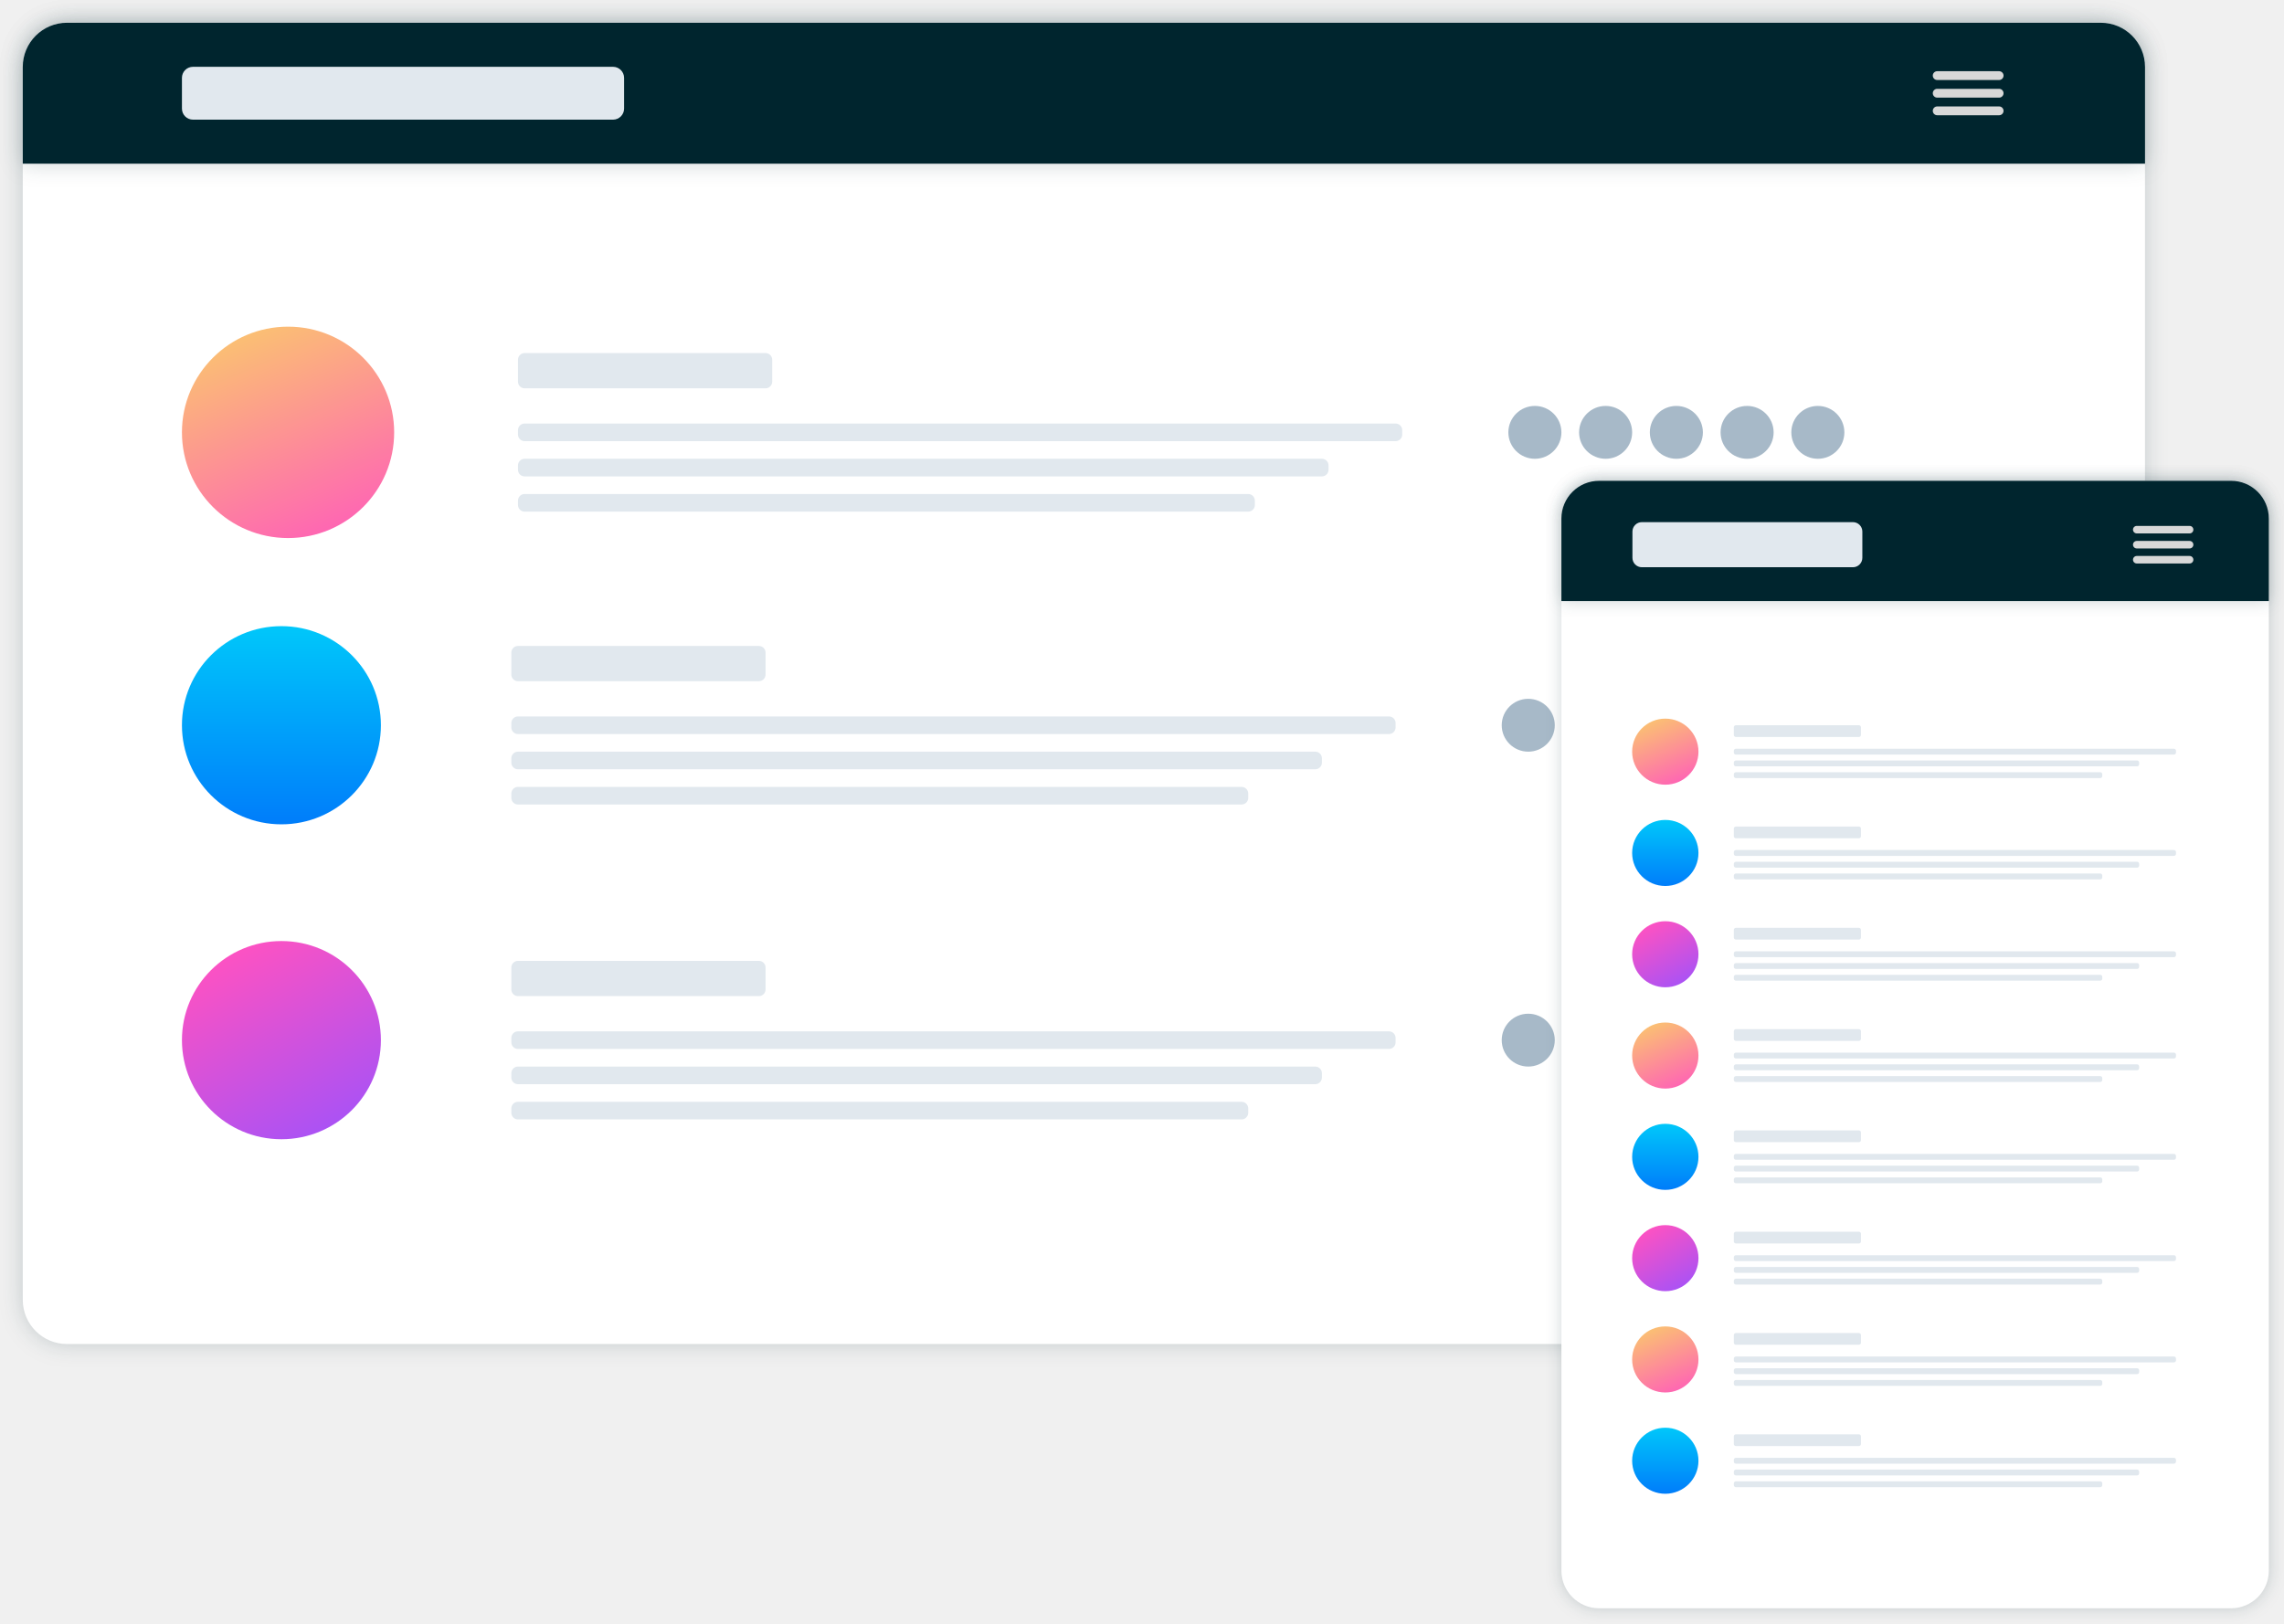
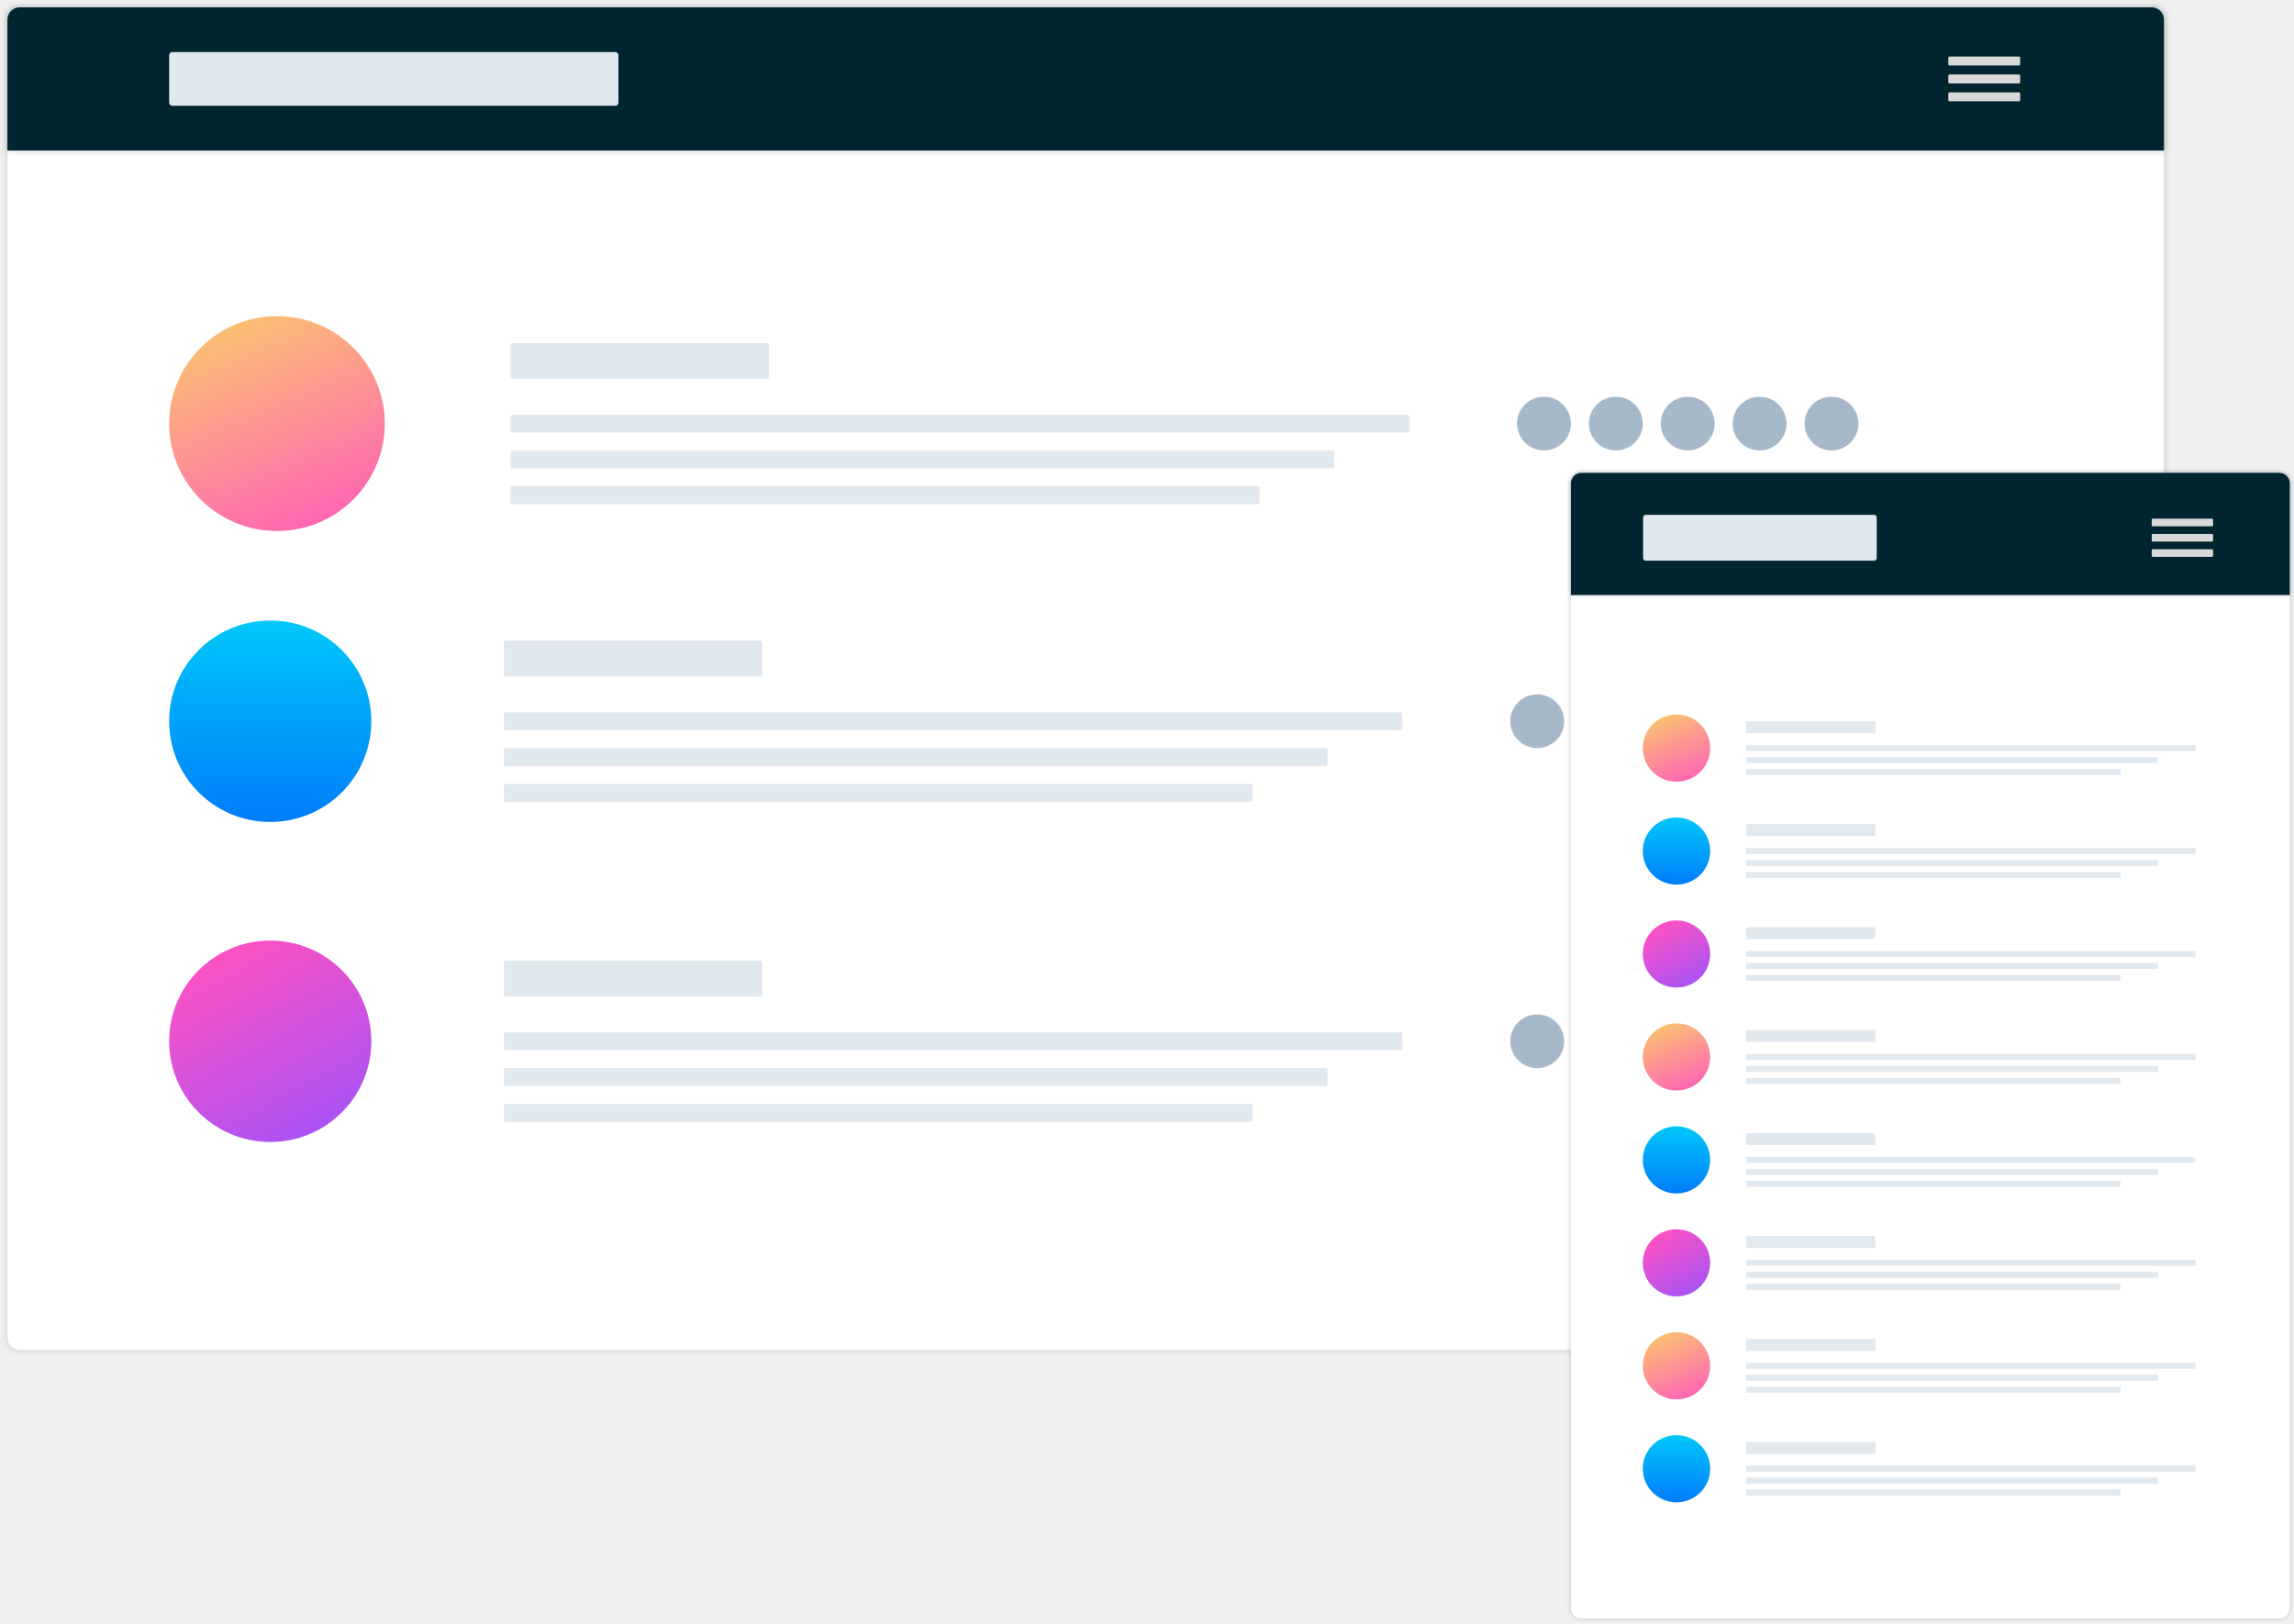
- <svg xmlns="http://www.w3.org/2000/svg" width="301" height="214" viewBox="0 0 301 214" fill="none" version="1.1" id="svg91">
-   <g id="g91">
-     <g filter="url(#filter0_d_3_4)" id="g1">
-       <rect x="3" y="3" width="279.685" height="174.167" rx="5.827" fill="white" id="rect1" />
-     </g>
-     <g filter="url(#filter1_d_3_4)" id="g2">
-       <path d="M3 8.827C3 5.609 5.609 3 8.827 3H276.858C280.076 3 282.685 5.609 282.685 8.827V21.578H3V8.827Z" fill="#00252E" id="path1" />
-     </g>
-     <rect x="23.977" y="8.806" width="58.268" height="6.967" rx="1.457" fill="#E1E8EE" id="rect2" />
-     <rect x="254.716" y="9.386" width="9.323" height="1.161" rx="0.581" fill="#D8D8D8" id="rect3" />
-     <rect x="254.716" y="11.708" width="9.323" height="1.161" rx="0.581" fill="#D8D8D8" id="rect4" />
-     <rect x="254.716" y="14.031" width="9.323" height="1.161" rx="0.581" fill="#D8D8D8" id="rect5" />
-     <ellipse cx="37.961" cy="56.992" rx="13.984" ry="13.933" fill="url(#paint0_linear_3_4)" id="ellipse5" />
-     <rect x="68.26" y="46.542" width="33.504" height="4.644" rx="0.874" fill="#E1E8EE" id="rect6" />
-     <rect x="68.26" y="55.831" width="116.535" height="2.322" rx="0.874" fill="#E1E8EE" id="rect7" />
-     <rect x="68.26" y="60.475" width="106.824" height="2.322" rx="0.874" fill="#E1E8EE" id="rect8" />
-     <rect x="68.26" y="65.119" width="97.113" height="2.322" rx="0.874" fill="#E1E8EE" id="rect9" />
-     <ellipse cx="202.276" cy="56.992" rx="3.496" ry="3.483" fill="#A7B9C8" id="ellipse9" />
-     <ellipse cx="220.921" cy="56.992" rx="3.496" ry="3.483" fill="#A7B9C8" id="ellipse10" />
-     <ellipse cx="211.599" cy="56.992" rx="3.496" ry="3.483" fill="#A7B9C8" id="ellipse11" />
-     <ellipse cx="230.244" cy="56.992" rx="3.496" ry="3.483" fill="#A7B9C8" id="ellipse12" />
-     <ellipse cx="239.567" cy="56.992" rx="3.496" ry="3.483" fill="#A7B9C8" id="ellipse13" />
-     <ellipse cx="37.087" cy="95.599" rx="13.11" ry="13.062" fill="url(#paint1_linear_3_4)" id="ellipse14" />
-     <rect x="67.386" y="85.149" width="33.504" height="4.644" rx="0.874" fill="#E1E8EE" id="rect14" />
-     <rect x="67.386" y="94.438" width="116.535" height="2.322" rx="0.874" fill="#E1E8EE" id="rect15" />
-     <rect x="67.386" y="99.082" width="106.824" height="2.322" rx="0.874" fill="#E1E8EE" id="rect16" />
-     <rect x="67.386" y="103.726" width="97.113" height="2.322" rx="0.874" fill="#E1E8EE" id="rect17" />
-     <ellipse cx="201.402" cy="95.599" rx="3.496" ry="3.483" fill="#A7B9C8" id="ellipse17" />
-     <ellipse cx="220.047" cy="95.599" rx="3.496" ry="3.483" fill="#A7B9C8" id="ellipse18" />
-     <ellipse cx="210.725" cy="95.599" rx="3.496" ry="3.483" fill="#A7B9C8" id="ellipse19" />
-     <ellipse cx="37.087" cy="137.108" rx="13.11" ry="13.062" fill="url(#paint2_linear_3_4)" id="ellipse20" />
-     <rect x="67.386" y="126.658" width="33.504" height="4.644" rx="0.874" fill="#E1E8EE" id="rect20" />
-     <rect x="67.386" y="135.947" width="116.535" height="2.322" rx="0.874" fill="#E1E8EE" id="rect21" />
-     <rect x="67.386" y="140.592" width="106.824" height="2.322" rx="0.874" fill="#E1E8EE" id="rect22" />
-     <rect x="67.386" y="145.236" width="97.113" height="2.322" rx="0.874" fill="#E1E8EE" id="rect23" />
-     <ellipse cx="201.402" cy="137.108" rx="3.496" ry="3.483" fill="#A7B9C8" id="ellipse23" />
-     <ellipse cx="220.047" cy="137.108" rx="3.496" ry="3.483" fill="#A7B9C8" id="ellipse24" />
-     <ellipse cx="210.725" cy="137.108" rx="3.496" ry="3.483" fill="#A7B9C8" id="ellipse25" />
-     <ellipse cx="229.37" cy="137.108" rx="3.496" ry="3.483" fill="#A7B9C8" id="ellipse26" />
-     <g filter="url(#filter2_d_3_4)" id="g26">
-       <path fill-rule="evenodd" clip-rule="evenodd" d="M205.771 68.35C205.771 65.604 207.998 63.378 210.744 63.378H294.028C296.774 63.378 299 65.604 299 68.35V207.028C299 209.774 296.774 212 294.028 212H210.744C207.998 212 205.771 209.774 205.771 207.028V68.35Z" fill="white" id="path26" />
-     </g>
-     <g filter="url(#filter3_d_3_4)" id="g27">
-       <path fill-rule="evenodd" clip-rule="evenodd" d="M205.771 68.35C205.771 65.604 207.998 63.378 210.744 63.378H294.028C296.774 63.378 299 65.604 299 68.35V79.231H205.771V68.35Z" fill="#00252E" id="path27" />
-     </g>
-     <rect x="215.133" y="68.827" width="30.299" height="5.945" rx="1.243" fill="#E1E8EE" id="rect27" />
-     <rect x="281.1" y="69.323" width="7.955" height="0.991" rx="0.495" fill="#D8D8D8" id="rect28" />
-     <rect x="281.1" y="71.304" width="7.955" height="0.991" rx="0.495" fill="#D8D8D8" id="rect29" />
-     <rect x="281.1" y="73.286" width="7.955" height="0.991" rx="0.495" fill="#D8D8D8" id="rect30" />
-     <ellipse cx="219.464" cy="99.082" rx="4.37" ry="4.354" fill="url(#paint3_linear_3_4)" id="ellipse30" />
-     <rect x="228.496" y="95.599" width="16.752" height="1.548" rx="0.268" fill="#E1E8EE" id="rect31" />
-     <rect x="228.496" y="98.695" width="58.268" height="0.774" rx="0.268" fill="#E1E8EE" id="rect32" />
-     <rect x="228.496" y="100.243" width="53.412" height="0.774" rx="0.268" fill="#E1E8EE" id="rect33" />
-     <rect x="228.496" y="101.791" width="48.556" height="0.774" rx="0.268" fill="#E1E8EE" id="rect34" />
-     <ellipse cx="219.464" cy="139.14" rx="4.37" ry="4.354" fill="url(#paint4_linear_3_4)" id="ellipse34" />
-     <rect x="228.496" y="135.657" width="16.752" height="1.548" rx="0.268" fill="#E1E8EE" id="rect35" />
-     <rect x="228.496" y="138.753" width="58.268" height="0.774" rx="0.268" fill="#E1E8EE" id="rect36" />
-     <rect x="228.496" y="140.301" width="53.412" height="0.774" rx="0.268" fill="#E1E8EE" id="rect37" />
-     <rect x="228.496" y="141.85" width="48.556" height="0.774" rx="0.268" fill="#E1E8EE" id="rect38" />
-     <rect x="228.496" y="108.951" width="16.752" height="1.548" rx="0.268" fill="#E1E8EE" id="rect39" />
-     <rect x="228.496" y="112.048" width="58.268" height="0.774" rx="0.268" fill="#E1E8EE" id="rect40" />
-     <rect x="228.496" y="113.596" width="53.412" height="0.774" rx="0.268" fill="#E1E8EE" id="rect41" />
-     <rect x="228.496" y="115.144" width="48.556" height="0.774" rx="0.268" fill="#E1E8EE" id="rect42" />
-     <ellipse cx="219.464" cy="112.435" rx="4.37" ry="4.354" fill="url(#paint5_linear_3_4)" id="ellipse42" />
-     <rect x="228.496" y="149.01" width="16.752" height="1.548" rx="0.268" fill="#E1E8EE" id="rect43" />
-     <rect x="228.496" y="152.106" width="58.268" height="0.774" rx="0.268" fill="#E1E8EE" id="rect44" />
-     <rect x="228.496" y="153.654" width="53.412" height="0.774" rx="0.268" fill="#E1E8EE" id="rect45" />
-     <rect x="228.496" y="155.202" width="48.556" height="0.774" rx="0.268" fill="#E1E8EE" id="rect46" />
-     <ellipse cx="219.464" cy="152.493" rx="4.37" ry="4.354" fill="url(#paint6_linear_3_4)" id="ellipse46" />
-     <rect x="228.496" y="122.304" width="16.752" height="1.548" rx="0.268" fill="#E1E8EE" id="rect47" />
-     <rect x="228.496" y="125.4" width="58.268" height="0.774" rx="0.268" fill="#E1E8EE" id="rect48" />
-     <rect x="228.496" y="126.949" width="53.412" height="0.774" rx="0.268" fill="#E1E8EE" id="rect49" />
-     <rect x="228.496" y="128.497" width="48.556" height="0.774" rx="0.268" fill="#E1E8EE" id="rect50" />
-     <ellipse cx="219.464" cy="125.787" rx="4.37" ry="4.354" fill="url(#paint7_linear_3_4)" id="ellipse50" />
-     <rect x="228.496" y="162.363" width="16.752" height="1.548" rx="0.268" fill="#E1E8EE" id="rect51" />
-     <rect x="228.496" y="165.459" width="58.268" height="0.774" rx="0.268" fill="#E1E8EE" id="rect52" />
-     <rect x="228.496" y="167.007" width="53.412" height="0.774" rx="0.268" fill="#E1E8EE" id="rect53" />
-     <rect x="228.496" y="168.555" width="48.556" height="0.774" rx="0.268" fill="#E1E8EE" id="rect54" />
-     <ellipse cx="219.464" cy="165.846" rx="4.37" ry="4.354" fill="url(#paint8_linear_3_4)" id="ellipse54" />
-     <ellipse cx="219.464" cy="179.199" rx="4.37" ry="4.354" fill="url(#paint9_linear_3_4)" id="ellipse55" />
-     <rect x="228.496" y="175.715" width="16.752" height="1.548" rx="0.268" fill="#E1E8EE" id="rect55" />
-     <rect x="228.496" y="178.812" width="58.268" height="0.774" rx="0.268" fill="#E1E8EE" id="rect56" />
-     <rect x="228.496" y="180.36" width="53.412" height="0.774" rx="0.268" fill="#E1E8EE" id="rect57" />
-     <rect x="228.496" y="181.908" width="48.556" height="0.774" rx="0.268" fill="#E1E8EE" id="rect58" />
-     <rect x="228.496" y="189.068" width="16.752" height="1.548" rx="0.268" fill="#E1E8EE" id="rect59" />
-     <rect x="228.496" y="192.164" width="58.268" height="0.774" rx="0.268" fill="#E1E8EE" id="rect60" />
-     <rect x="228.496" y="193.712" width="53.412" height="0.774" rx="0.268" fill="#E1E8EE" id="rect61" />
-     <rect x="228.496" y="195.261" width="48.556" height="0.774" rx="0.268" fill="#E1E8EE" id="rect62" />
-     <ellipse cx="219.464" cy="192.551" rx="4.37" ry="4.354" fill="url(#paint10_linear_3_4)" id="ellipse62" />
+ <svg xmlns="http://www.w3.org/2000/svg" width="1082" height="766" viewBox="0 0 1082 766" fill="none">
+   <g filter="url(#filter0_d_3_4)">
+     <rect x="3.492" y="3.449" width="1017.17" height="633.419" rx="5.827" fill="white" />
  </g>
-   <defs id="defs91">
-     <filter id="filter0_d_3_4" x="0" y="0" width="285.685" height="180.167" filterUnits="userSpaceOnUse" color-interpolation-filters="sRGB">
-       <feFlood flood-opacity="0" result="BackgroundImageFix" id="feFlood62" />
-       <feColorMatrix in="SourceAlpha" type="matrix" values="0 0 0 0 0 0 0 0 0 0 0 0 0 0 0 0 0 0 127 0" result="hardAlpha" id="feColorMatrix62" />
-       <feOffset id="feOffset62" />
-       <feGaussianBlur stdDeviation="1.5" id="feGaussianBlur62" />
-       <feColorMatrix type="matrix" values="0 0 0 0 0 0 0 0 0 0.145 0 0 0 0 0.18 0 0 0 0.182 0" id="feColorMatrix63" />
-       <feBlend mode="normal" in2="BackgroundImageFix" result="effect1_dropShadow_3_4" id="feBlend63" />
-       <feBlend mode="normal" in="SourceGraphic" in2="effect1_dropShadow_3_4" result="shape" id="feBlend64" />
+   <g filter="url(#filter1_d_3_4)">
+     <path d="M3.492 9.276C3.492 6.058 6.1 3.449 9.318 3.449H1014.84C1018.06 3.449 1020.67 6.058 1020.67 9.276V71.013H3.492V9.276Z" fill="#00252E" />
+   </g>
+   <rect x="79.78" y="24.563" width="211.911" height="25.337" rx="1.457" fill="#E1E8EE" />
+   <rect x="918.947" y="26.674" width="33.906" height="4.223" rx="0.583" fill="#D8D8D8" />
+   <rect x="918.947" y="35.12" width="33.906" height="4.223" rx="0.583" fill="#D8D8D8" />
+   <rect x="918.947" y="43.565" width="33.906" height="4.223" rx="0.583" fill="#D8D8D8" />
+   <ellipse cx="130.639" cy="199.809" rx="50.859" ry="50.673" fill="url(#paint0_linear_3_4)" />
+   <rect x="240.833" y="161.803" width="121.849" height="16.891" rx="0.874" fill="#E1E8EE" />
+   <rect x="240.833" y="195.586" width="423.822" height="8.446" rx="0.874" fill="#E1E8EE" />
+   <rect x="240.833" y="212.477" width="388.504" height="8.446" rx="0.874" fill="#E1E8EE" />
+   <rect x="240.833" y="229.368" width="353.185" height="8.446" rx="0.874" fill="#E1E8EE" />
+   <ellipse cx="728.229" cy="199.809" rx="12.715" ry="12.668" fill="#A7B9C8" />
+   <ellipse cx="796.04" cy="199.809" rx="12.715" ry="12.668" fill="#A7B9C8" />
+   <ellipse cx="762.134" cy="199.809" rx="12.715" ry="12.668" fill="#A7B9C8" />
+   <ellipse cx="829.945" cy="199.809" rx="12.715" ry="12.668" fill="#A7B9C8" />
+   <ellipse cx="863.853" cy="199.809" rx="12.715" ry="12.668" fill="#A7B9C8" />
+   <ellipse cx="127.46" cy="340.216" rx="47.68" ry="47.506" fill="url(#paint1_linear_3_4)" />
+   <rect x="237.655" y="302.211" width="121.849" height="16.891" rx="0.874" fill="#E1E8EE" />
+   <rect x="237.655" y="335.994" width="423.822" height="8.446" rx="0.874" fill="#E1E8EE" />
+   <rect x="237.655" y="352.885" width="388.504" height="8.446" rx="0.874" fill="#E1E8EE" />
+   <rect x="237.655" y="369.776" width="353.185" height="8.446" rx="0.874" fill="#E1E8EE" />
+   <ellipse cx="725.05" cy="340.216" rx="12.715" ry="12.668" fill="#A7B9C8" />
+   <ellipse cx="792.861" cy="340.216" rx="12.715" ry="12.668" fill="#A7B9C8" />
+   <ellipse cx="758.955" cy="340.216" rx="12.715" ry="12.668" fill="#A7B9C8" />
+   <ellipse cx="127.46" cy="491.181" rx="47.68" ry="47.506" fill="url(#paint2_linear_3_4)" />
+   <rect x="237.655" y="453.176" width="121.849" height="16.891" rx="0.874" fill="#E1E8EE" />
+   <rect x="237.655" y="486.958" width="423.822" height="8.446" rx="0.874" fill="#E1E8EE" />
+   <rect x="237.655" y="503.85" width="388.504" height="8.446" rx="0.874" fill="#E1E8EE" />
+   <rect x="237.655" y="520.741" width="353.185" height="8.446" rx="0.874" fill="#E1E8EE" />
+   <ellipse cx="725.05" cy="491.181" rx="12.715" ry="12.668" fill="#A7B9C8" />
+   <ellipse cx="792.861" cy="491.181" rx="12.715" ry="12.668" fill="#A7B9C8" />
+   <ellipse cx="758.955" cy="491.181" rx="12.715" ry="12.668" fill="#A7B9C8" />
+   <ellipse cx="826.766" cy="491.181" rx="12.715" ry="12.668" fill="#A7B9C8" />
+   <g filter="url(#filter2_d_3_4)">
+     <path fill-rule="evenodd" clip-rule="evenodd" d="M740.942 228.006C740.942 225.26 743.169 223.034 745.915 223.034H1075.03C1077.77 223.034 1080 225.26 1080 228.006V758.579C1080 761.325 1077.77 763.551 1075.03 763.551H745.915C743.168 763.551 740.942 761.325 740.942 758.579V228.006Z" fill="white" />
+   </g>
+   <g filter="url(#filter3_d_3_4)">
+     <path fill-rule="evenodd" clip-rule="evenodd" d="M740.942 228.006C740.942 225.26 743.169 223.034 745.915 223.034H1075.03C1077.77 223.034 1080 225.26 1080 228.006V280.689H740.942V228.006Z" fill="#00252E" />
+   </g>
+   <rect x="774.99" y="242.853" width="110.194" height="21.621" rx="1.243" fill="#E1E8EE" />
+   <rect x="1014.9" y="244.655" width="28.933" height="3.603" rx="0.497" fill="#D8D8D8" />
+   <rect x="1014.9" y="251.861" width="28.933" height="3.603" rx="0.497" fill="#D8D8D8" />
+   <rect x="1014.9" y="259.068" width="28.933" height="3.603" rx="0.497" fill="#D8D8D8" />
+   <ellipse cx="790.741" cy="352.885" rx="15.893" ry="15.835" fill="url(#paint3_linear_3_4)" />
+   <rect x="823.586" y="340.216" width="60.925" height="5.63" rx="0.268" fill="#E1E8EE" />
+   <rect x="823.586" y="351.477" width="211.911" height="2.815" rx="0.268" fill="#E1E8EE" />
+   <rect x="823.586" y="357.108" width="194.252" height="2.815" rx="0.268" fill="#E1E8EE" />
+   <rect x="823.586" y="362.738" width="176.593" height="2.815" rx="0.268" fill="#E1E8EE" />
+   <ellipse cx="790.741" cy="498.571" rx="15.893" ry="15.835" fill="url(#paint4_linear_3_4)" />
+   <rect x="823.586" y="485.903" width="60.925" height="5.63" rx="0.268" fill="#E1E8EE" />
+   <rect x="823.586" y="497.163" width="211.911" height="2.815" rx="0.268" fill="#E1E8EE" />
+   <rect x="823.586" y="502.794" width="194.252" height="2.815" rx="0.268" fill="#E1E8EE" />
+   <rect x="823.586" y="508.424" width="176.593" height="2.815" rx="0.268" fill="#E1E8EE" />
+   <rect x="823.586" y="388.778" width="60.925" height="5.63" rx="0.268" fill="#E1E8EE" />
+   <rect x="823.586" y="400.039" width="211.911" height="2.815" rx="0.268" fill="#E1E8EE" />
+   <rect x="823.586" y="405.67" width="194.252" height="2.815" rx="0.268" fill="#E1E8EE" />
+   <rect x="823.586" y="411.3" width="176.593" height="2.815" rx="0.268" fill="#E1E8EE" />
+   <ellipse cx="790.741" cy="401.447" rx="15.893" ry="15.835" fill="url(#paint5_linear_3_4)" />
+   <rect x="823.586" y="534.465" width="60.925" height="5.63" rx="0.268" fill="#E1E8EE" />
+   <rect x="823.586" y="545.726" width="211.911" height="2.815" rx="0.268" fill="#E1E8EE" />
+   <rect x="823.586" y="551.356" width="194.252" height="2.815" rx="0.268" fill="#E1E8EE" />
+   <rect x="823.586" y="556.986" width="176.593" height="2.815" rx="0.268" fill="#E1E8EE" />
+   <ellipse cx="790.741" cy="547.133" rx="15.893" ry="15.835" fill="url(#paint6_linear_3_4)" />
+   <rect x="823.586" y="437.341" width="60.925" height="5.63" rx="0.268" fill="#E1E8EE" />
+   <rect x="823.586" y="448.601" width="211.911" height="2.815" rx="0.268" fill="#E1E8EE" />
+   <rect x="823.586" y="454.232" width="194.252" height="2.815" rx="0.268" fill="#E1E8EE" />
+   <rect x="823.586" y="459.862" width="176.593" height="2.815" rx="0.268" fill="#E1E8EE" />
+   <ellipse cx="790.741" cy="450.009" rx="15.893" ry="15.835" fill="url(#paint7_linear_3_4)" />
+   <rect x="823.586" y="583.027" width="60.925" height="5.63" rx="0.268" fill="#E1E8EE" />
+   <rect x="823.586" y="594.288" width="211.911" height="2.815" rx="0.268" fill="#E1E8EE" />
+   <rect x="823.586" y="599.918" width="194.252" height="2.815" rx="0.268" fill="#E1E8EE" />
+   <rect x="823.586" y="605.548" width="176.593" height="2.815" rx="0.268" fill="#E1E8EE" />
+   <ellipse cx="790.741" cy="595.695" rx="15.893" ry="15.835" fill="url(#paint8_linear_3_4)" />
+   <ellipse cx="790.741" cy="644.257" rx="15.893" ry="15.835" fill="url(#paint9_linear_3_4)" />
+   <rect x="823.586" y="631.589" width="60.925" height="5.63" rx="0.268" fill="#E1E8EE" />
+   <rect x="823.586" y="642.85" width="211.911" height="2.815" rx="0.268" fill="#E1E8EE" />
+   <rect x="823.586" y="648.48" width="194.252" height="2.815" rx="0.268" fill="#E1E8EE" />
+   <rect x="823.586" y="654.111" width="176.593" height="2.815" rx="0.268" fill="#E1E8EE" />
+   <rect x="823.586" y="680.151" width="60.925" height="5.63" rx="0.268" fill="#E1E8EE" />
+   <rect x="823.586" y="691.412" width="211.911" height="2.815" rx="0.268" fill="#E1E8EE" />
+   <rect x="823.586" y="697.042" width="194.252" height="2.815" rx="0.268" fill="#E1E8EE" />
+   <rect x="823.586" y="702.673" width="176.593" height="2.815" rx="0.268" fill="#E1E8EE" />
+   <ellipse cx="790.741" cy="692.819" rx="15.893" ry="15.835" fill="url(#paint10_linear_3_4)" />
+   <defs>
+     <filter id="filter0_d_3_4" x="0.492" y="0.449" width="1023.17" height="639.419" filterUnits="userSpaceOnUse" color-interpolation-filters="sRGB">
+       <feFlood flood-opacity="0" result="BackgroundImageFix" />
+       <feColorMatrix in="SourceAlpha" type="matrix" values="0 0 0 0 0 0 0 0 0 0 0 0 0 0 0 0 0 0 127 0" result="hardAlpha" />
+       <feOffset />
+       <feGaussianBlur stdDeviation="1.5" />
+       <feColorMatrix type="matrix" values="0 0 0 0 0 0 0 0 0 0.145 0 0 0 0 0.18 0 0 0 0.182 0" />
+       <feBlend mode="normal" in2="BackgroundImageFix" result="effect1_dropShadow_3_4" />
+       <feBlend mode="normal" in="SourceGraphic" in2="effect1_dropShadow_3_4" result="shape" />
    </filter>
-     <filter id="filter1_d_3_4" x="0" y="0" width="285.685" height="24.578" filterUnits="userSpaceOnUse" color-interpolation-filters="sRGB">
-       <feFlood flood-opacity="0" result="BackgroundImageFix" id="feFlood64" />
-       <feColorMatrix in="SourceAlpha" type="matrix" values="0 0 0 0 0 0 0 0 0 0 0 0 0 0 0 0 0 0 127 0" result="hardAlpha" id="feColorMatrix64" />
-       <feOffset id="feOffset64" />
-       <feGaussianBlur stdDeviation="1.5" id="feGaussianBlur64" />
-       <feColorMatrix type="matrix" values="0 0 0 0 0 0 0 0 0 0.145 0 0 0 0 0.18 0 0 0 0.182 0" id="feColorMatrix65" />
-       <feBlend mode="normal" in2="BackgroundImageFix" result="effect1_dropShadow_3_4" id="feBlend65" />
-       <feBlend mode="normal" in="SourceGraphic" in2="effect1_dropShadow_3_4" result="shape" id="feBlend66" />
+     <filter id="filter1_d_3_4" x="0.492" y="0.449" width="1023.17" height="73.565" filterUnits="userSpaceOnUse" color-interpolation-filters="sRGB">
+       <feFlood flood-opacity="0" result="BackgroundImageFix" />
+       <feColorMatrix in="SourceAlpha" type="matrix" values="0 0 0 0 0 0 0 0 0 0 0 0 0 0 0 0 0 0 127 0" result="hardAlpha" />
+       <feOffset />
+       <feGaussianBlur stdDeviation="1.5" />
+       <feColorMatrix type="matrix" values="0 0 0 0 0 0 0 0 0 0.145 0 0 0 0 0.18 0 0 0 0.182 0" />
+       <feBlend mode="normal" in2="BackgroundImageFix" result="effect1_dropShadow_3_4" />
+       <feBlend mode="normal" in="SourceGraphic" in2="effect1_dropShadow_3_4" result="shape" />
    </filter>
-     <filter id="filter2_d_3_4" x="203.771" y="61.378" width="97.228" height="152.622" filterUnits="userSpaceOnUse" color-interpolation-filters="sRGB">
-       <feFlood flood-opacity="0" result="BackgroundImageFix" id="feFlood66" />
-       <feColorMatrix in="SourceAlpha" type="matrix" values="0 0 0 0 0 0 0 0 0 0 0 0 0 0 0 0 0 0 127 0" result="hardAlpha" id="feColorMatrix66" />
-       <feOffset id="feOffset66" />
-       <feGaussianBlur stdDeviation="1" id="feGaussianBlur66" />
-       <feColorMatrix type="matrix" values="0 0 0 0 0 0 0 0 0 0.145 0 0 0 0 0.18 0 0 0 0.182 0" id="feColorMatrix67" />
-       <feBlend mode="normal" in2="BackgroundImageFix" result="effect1_dropShadow_3_4" id="feBlend67" />
-       <feBlend mode="normal" in="SourceGraphic" in2="effect1_dropShadow_3_4" result="shape" id="feBlend68" />
+     <filter id="filter2_d_3_4" x="738.942" y="221.034" width="343.058" height="544.517" filterUnits="userSpaceOnUse" color-interpolation-filters="sRGB">
+       <feFlood flood-opacity="0" result="BackgroundImageFix" />
+       <feColorMatrix in="SourceAlpha" type="matrix" values="0 0 0 0 0 0 0 0 0 0 0 0 0 0 0 0 0 0 127 0" result="hardAlpha" />
+       <feOffset />
+       <feGaussianBlur stdDeviation="1" />
+       <feColorMatrix type="matrix" values="0 0 0 0 0 0 0 0 0 0.145 0 0 0 0 0.18 0 0 0 0.182 0" />
+       <feBlend mode="normal" in2="BackgroundImageFix" result="effect1_dropShadow_3_4" />
+       <feBlend mode="normal" in="SourceGraphic" in2="effect1_dropShadow_3_4" result="shape" />
    </filter>
-     <filter id="filter3_d_3_4" x="203.771" y="61.378" width="97.228" height="19.853" filterUnits="userSpaceOnUse" color-interpolation-filters="sRGB">
-       <feFlood flood-opacity="0" result="BackgroundImageFix" id="feFlood68" />
-       <feColorMatrix in="SourceAlpha" type="matrix" values="0 0 0 0 0 0 0 0 0 0 0 0 0 0 0 0 0 0 127 0" result="hardAlpha" id="feColorMatrix68" />
-       <feOffset id="feOffset68" />
-       <feGaussianBlur stdDeviation="1" id="feGaussianBlur68" />
-       <feColorMatrix type="matrix" values="0 0 0 0 0 0 0 0 0 0.145 0 0 0 0 0.18 0 0 0 0.182 0" id="feColorMatrix69" />
-       <feBlend mode="normal" in2="BackgroundImageFix" result="effect1_dropShadow_3_4" id="feBlend69" />
-       <feBlend mode="normal" in="SourceGraphic" in2="effect1_dropShadow_3_4" result="shape" id="feBlend70" />
+     <filter id="filter3_d_3_4" x="738.942" y="221.034" width="343.058" height="61.655" filterUnits="userSpaceOnUse" color-interpolation-filters="sRGB">
+       <feFlood flood-opacity="0" result="BackgroundImageFix" />
+       <feColorMatrix in="SourceAlpha" type="matrix" values="0 0 0 0 0 0 0 0 0 0 0 0 0 0 0 0 0 0 127 0" result="hardAlpha" />
+       <feOffset />
+       <feGaussianBlur stdDeviation="1" />
+       <feColorMatrix type="matrix" values="0 0 0 0 0 0 0 0 0 0.145 0 0 0 0 0.18 0 0 0 0.182 0" />
+       <feBlend mode="normal" in2="BackgroundImageFix" result="effect1_dropShadow_3_4" />
+       <feBlend mode="normal" in="SourceGraphic" in2="effect1_dropShadow_3_4" result="shape" />
    </filter>
-     <linearGradient id="paint0_linear_3_4" x1="8.294" y1="45.352" x2="25.301" y2="84.903" gradientUnits="userSpaceOnUse">
-       <stop stop-color="#FAD961" id="stop70" />
-       <stop offset="1" stop-color="#FF52C1" id="stop71" />
+     <linearGradient id="paint0_linear_3_4" x1="22.745" y1="157.477" x2="84.598" y2="301.318" gradientUnits="userSpaceOnUse">
+       <stop stop-color="#FAD961" />
+       <stop offset="1" stop-color="#FF52C1" />
    </linearGradient>
-     <linearGradient id="paint1_linear_3_4" x1="23.977" y1="82.536" x2="23.977" y2="108.661" gradientUnits="userSpaceOnUse">
-       <stop stop-color="#00C7FA" id="stop72" />
-       <stop offset="1" stop-color="#007DFA" id="stop73" />
+     <linearGradient id="paint1_linear_3_4" x1="79.78" y1="292.71" x2="79.78" y2="387.723" gradientUnits="userSpaceOnUse">
+       <stop stop-color="#00C7FA" />
+       <stop offset="1" stop-color="#007DFA" />
    </linearGradient>
-     <linearGradient id="paint2_linear_3_4" x1="16.989" y1="132.044" x2="32.953" y2="161.155" gradientUnits="userSpaceOnUse">
-       <stop stop-color="#FF52C1" id="stop74" />
-       <stop offset="1" stop-color="#9952FF" id="stop75" />
+     <linearGradient id="paint2_linear_3_4" x1="54.368" y1="472.762" x2="112.428" y2="578.636" gradientUnits="userSpaceOnUse">
+       <stop stop-color="#FF52C1" />
+       <stop offset="1" stop-color="#9952FF" />
    </linearGradient>
-     <linearGradient id="paint3_linear_3_4" x1="210.193" y1="95.445" x2="215.508" y2="107.804" gradientUnits="userSpaceOnUse">
-       <stop stop-color="#FAD961" id="stop76" />
-       <stop offset="1" stop-color="#FF52C1" id="stop77" />
+     <linearGradient id="paint3_linear_3_4" x1="757.024" y1="339.656" x2="776.353" y2="384.606" gradientUnits="userSpaceOnUse">
+       <stop stop-color="#FAD961" />
+       <stop offset="1" stop-color="#FF52C1" />
    </linearGradient>
-     <linearGradient id="paint4_linear_3_4" x1="210.193" y1="135.503" x2="215.508" y2="147.863" gradientUnits="userSpaceOnUse">
-       <stop stop-color="#FAD961" id="stop78" />
-       <stop offset="1" stop-color="#FF52C1" id="stop79" />
+     <linearGradient id="paint4_linear_3_4" x1="757.024" y1="485.342" x2="776.353" y2="530.293" gradientUnits="userSpaceOnUse">
+       <stop stop-color="#FAD961" />
+       <stop offset="1" stop-color="#FF52C1" />
    </linearGradient>
-     <linearGradient id="paint5_linear_3_4" x1="215.094" y1="108.081" x2="215.094" y2="116.789" gradientUnits="userSpaceOnUse">
-       <stop stop-color="#00C7FA" id="stop80" />
-       <stop offset="1" stop-color="#007DFA" id="stop81" />
+     <linearGradient id="paint5_linear_3_4" x1="774.848" y1="385.611" x2="774.848" y2="417.282" gradientUnits="userSpaceOnUse">
+       <stop stop-color="#00C7FA" />
+       <stop offset="1" stop-color="#007DFA" />
    </linearGradient>
-     <linearGradient id="paint6_linear_3_4" x1="215.094" y1="148.139" x2="215.094" y2="156.847" gradientUnits="userSpaceOnUse">
-       <stop stop-color="#00C7FA" id="stop82" />
-       <stop offset="1" stop-color="#007DFA" id="stop83" />
+     <linearGradient id="paint6_linear_3_4" x1="774.848" y1="531.298" x2="774.848" y2="562.969" gradientUnits="userSpaceOnUse">
+       <stop stop-color="#00C7FA" />
+       <stop offset="1" stop-color="#007DFA" />
    </linearGradient>
-     <linearGradient id="paint7_linear_3_4" x1="212.765" y1="124.099" x2="218.087" y2="133.803" gradientUnits="userSpaceOnUse">
-       <stop stop-color="#FF52C1" id="stop84" />
-       <stop offset="1" stop-color="#9952FF" id="stop85" />
+     <linearGradient id="paint7_linear_3_4" x1="766.377" y1="443.869" x2="785.73" y2="479.161" gradientUnits="userSpaceOnUse">
+       <stop stop-color="#FF52C1" />
+       <stop offset="1" stop-color="#9952FF" />
    </linearGradient>
-     <linearGradient id="paint8_linear_3_4" x1="212.765" y1="164.158" x2="218.087" y2="173.861" gradientUnits="userSpaceOnUse">
-       <stop stop-color="#FF52C1" id="stop86" />
-       <stop offset="1" stop-color="#9952FF" id="stop87" />
+     <linearGradient id="paint8_linear_3_4" x1="766.377" y1="589.555" x2="785.73" y2="624.847" gradientUnits="userSpaceOnUse">
+       <stop stop-color="#FF52C1" />
+       <stop offset="1" stop-color="#9952FF" />
    </linearGradient>
-     <linearGradient id="paint9_linear_3_4" x1="210.193" y1="175.561" x2="215.508" y2="187.921" gradientUnits="userSpaceOnUse">
-       <stop stop-color="#FAD961" id="stop88" />
-       <stop offset="1" stop-color="#FF52C1" id="stop89" />
+     <linearGradient id="paint9_linear_3_4" x1="757.024" y1="631.029" x2="776.353" y2="675.979" gradientUnits="userSpaceOnUse">
+       <stop stop-color="#FAD961" />
+       <stop offset="1" stop-color="#FF52C1" />
    </linearGradient>
-     <linearGradient id="paint10_linear_3_4" x1="215.094" y1="188.197" x2="215.094" y2="196.906" gradientUnits="userSpaceOnUse">
-       <stop stop-color="#00C7FA" id="stop90" />
-       <stop offset="1" stop-color="#007DFA" id="stop91" />
+     <linearGradient id="paint10_linear_3_4" x1="774.848" y1="676.984" x2="774.848" y2="708.655" gradientUnits="userSpaceOnUse">
+       <stop stop-color="#00C7FA" />
+       <stop offset="1" stop-color="#007DFA" />
    </linearGradient>
  </defs>
</svg>
